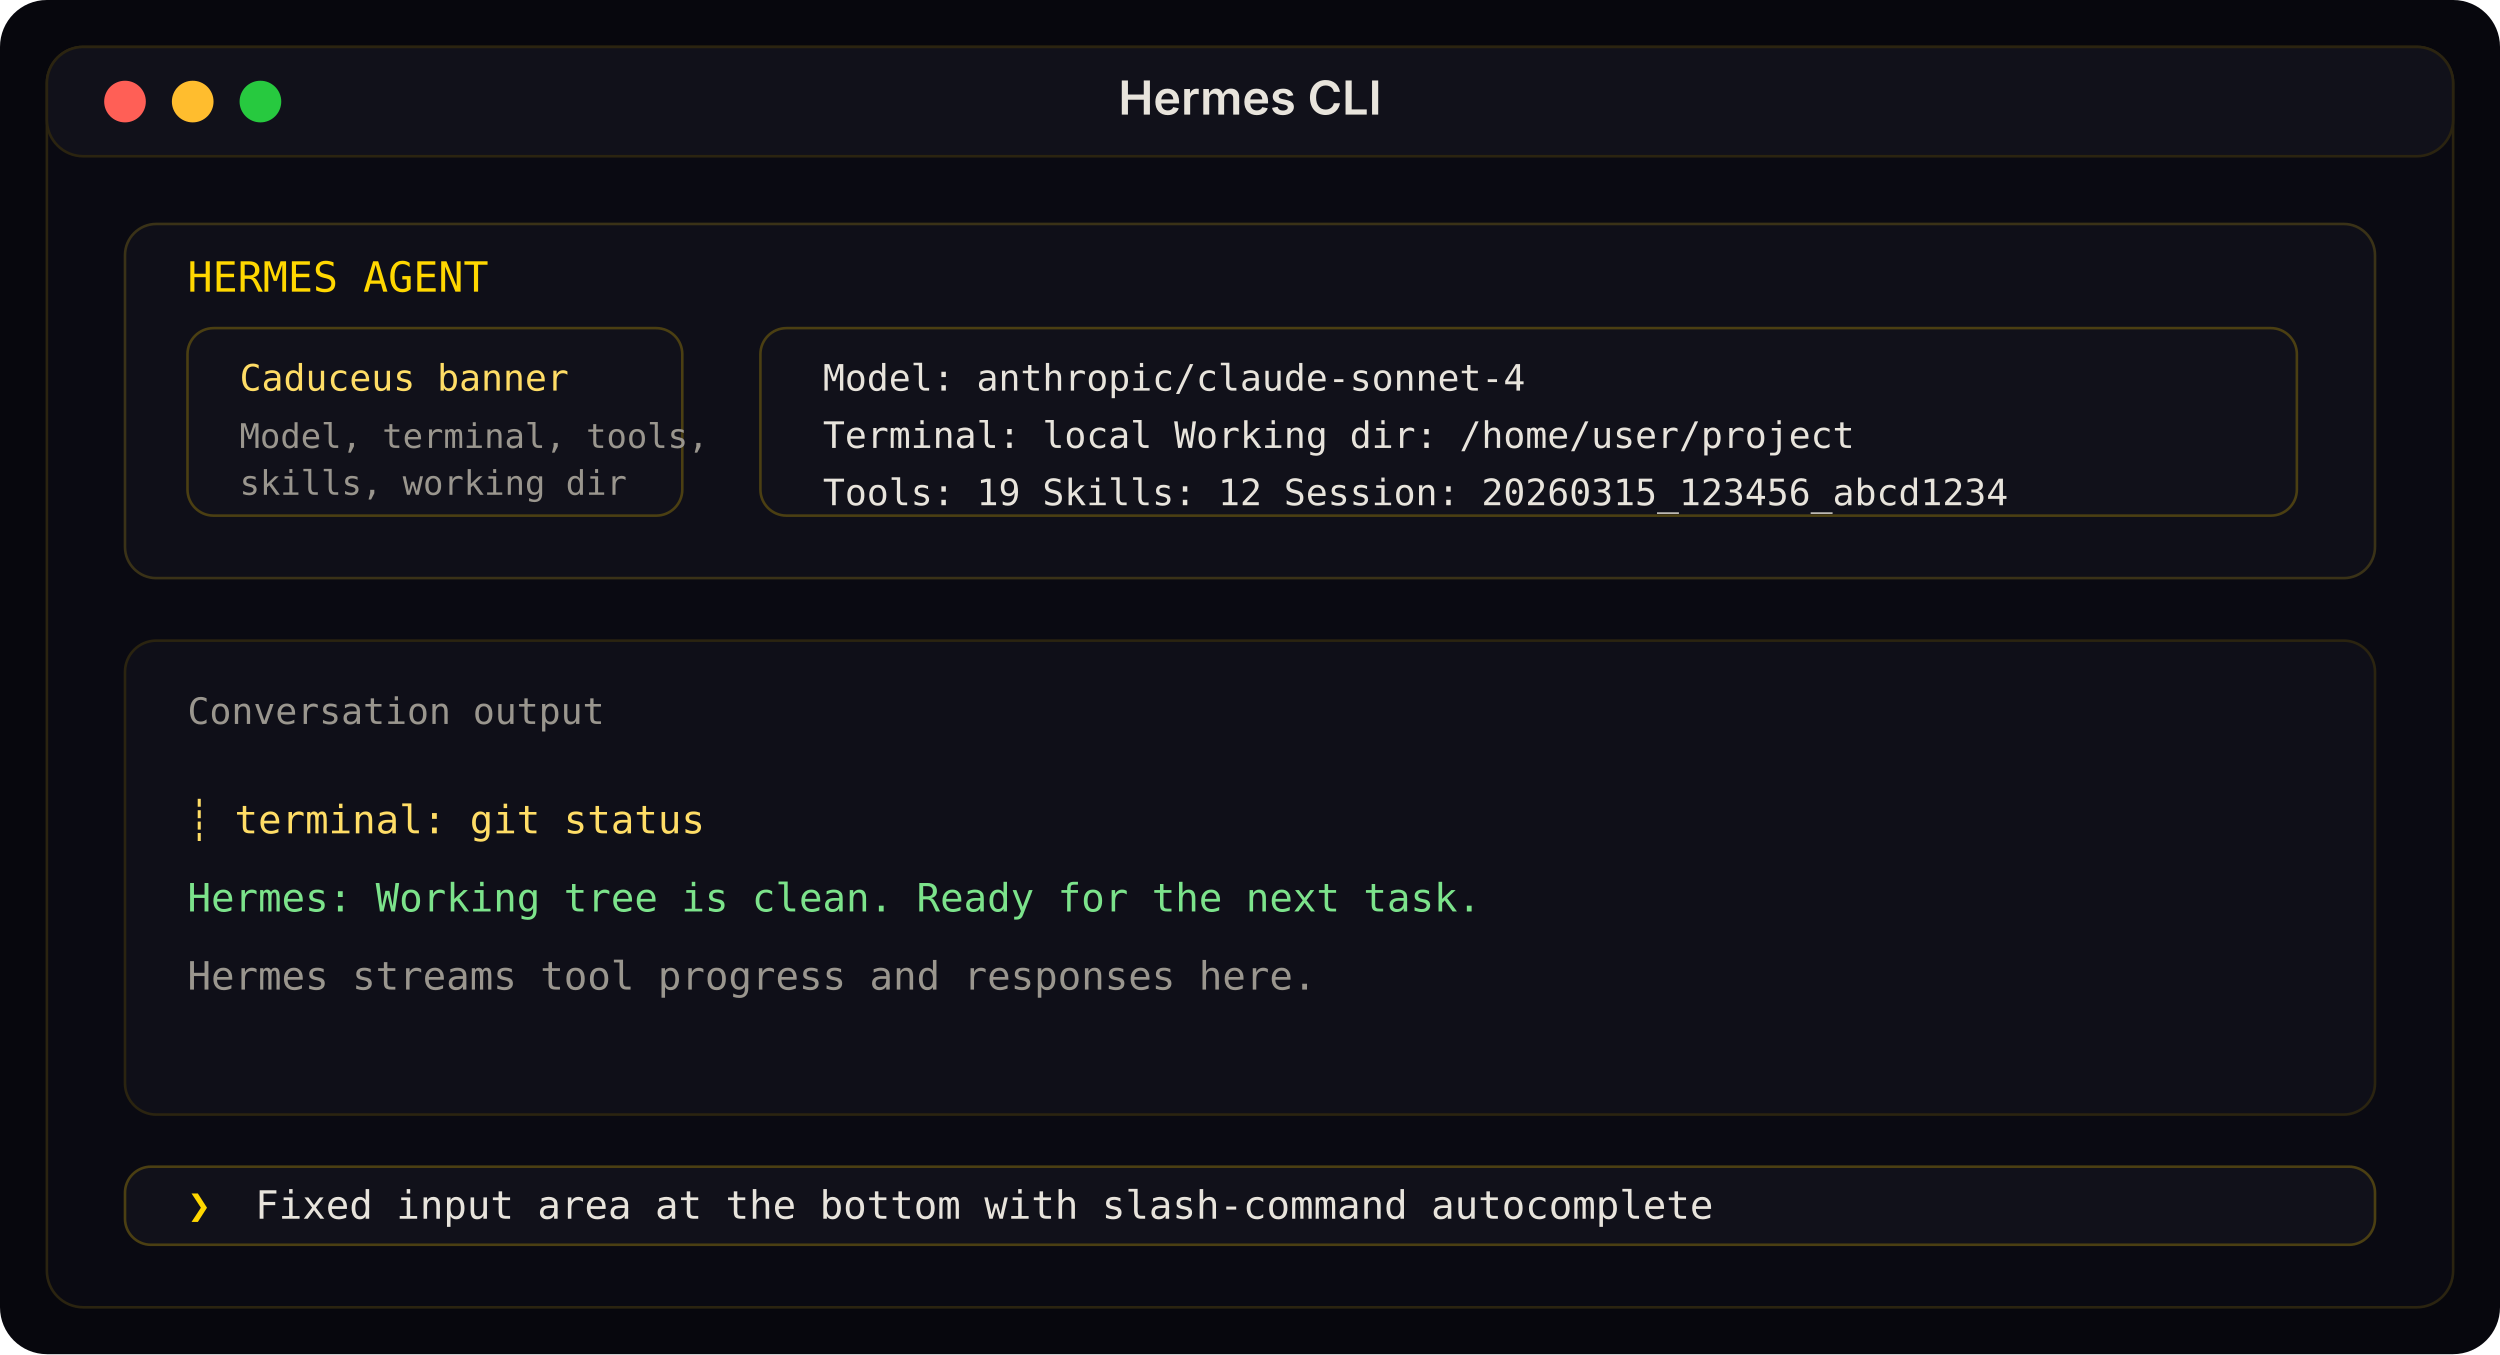
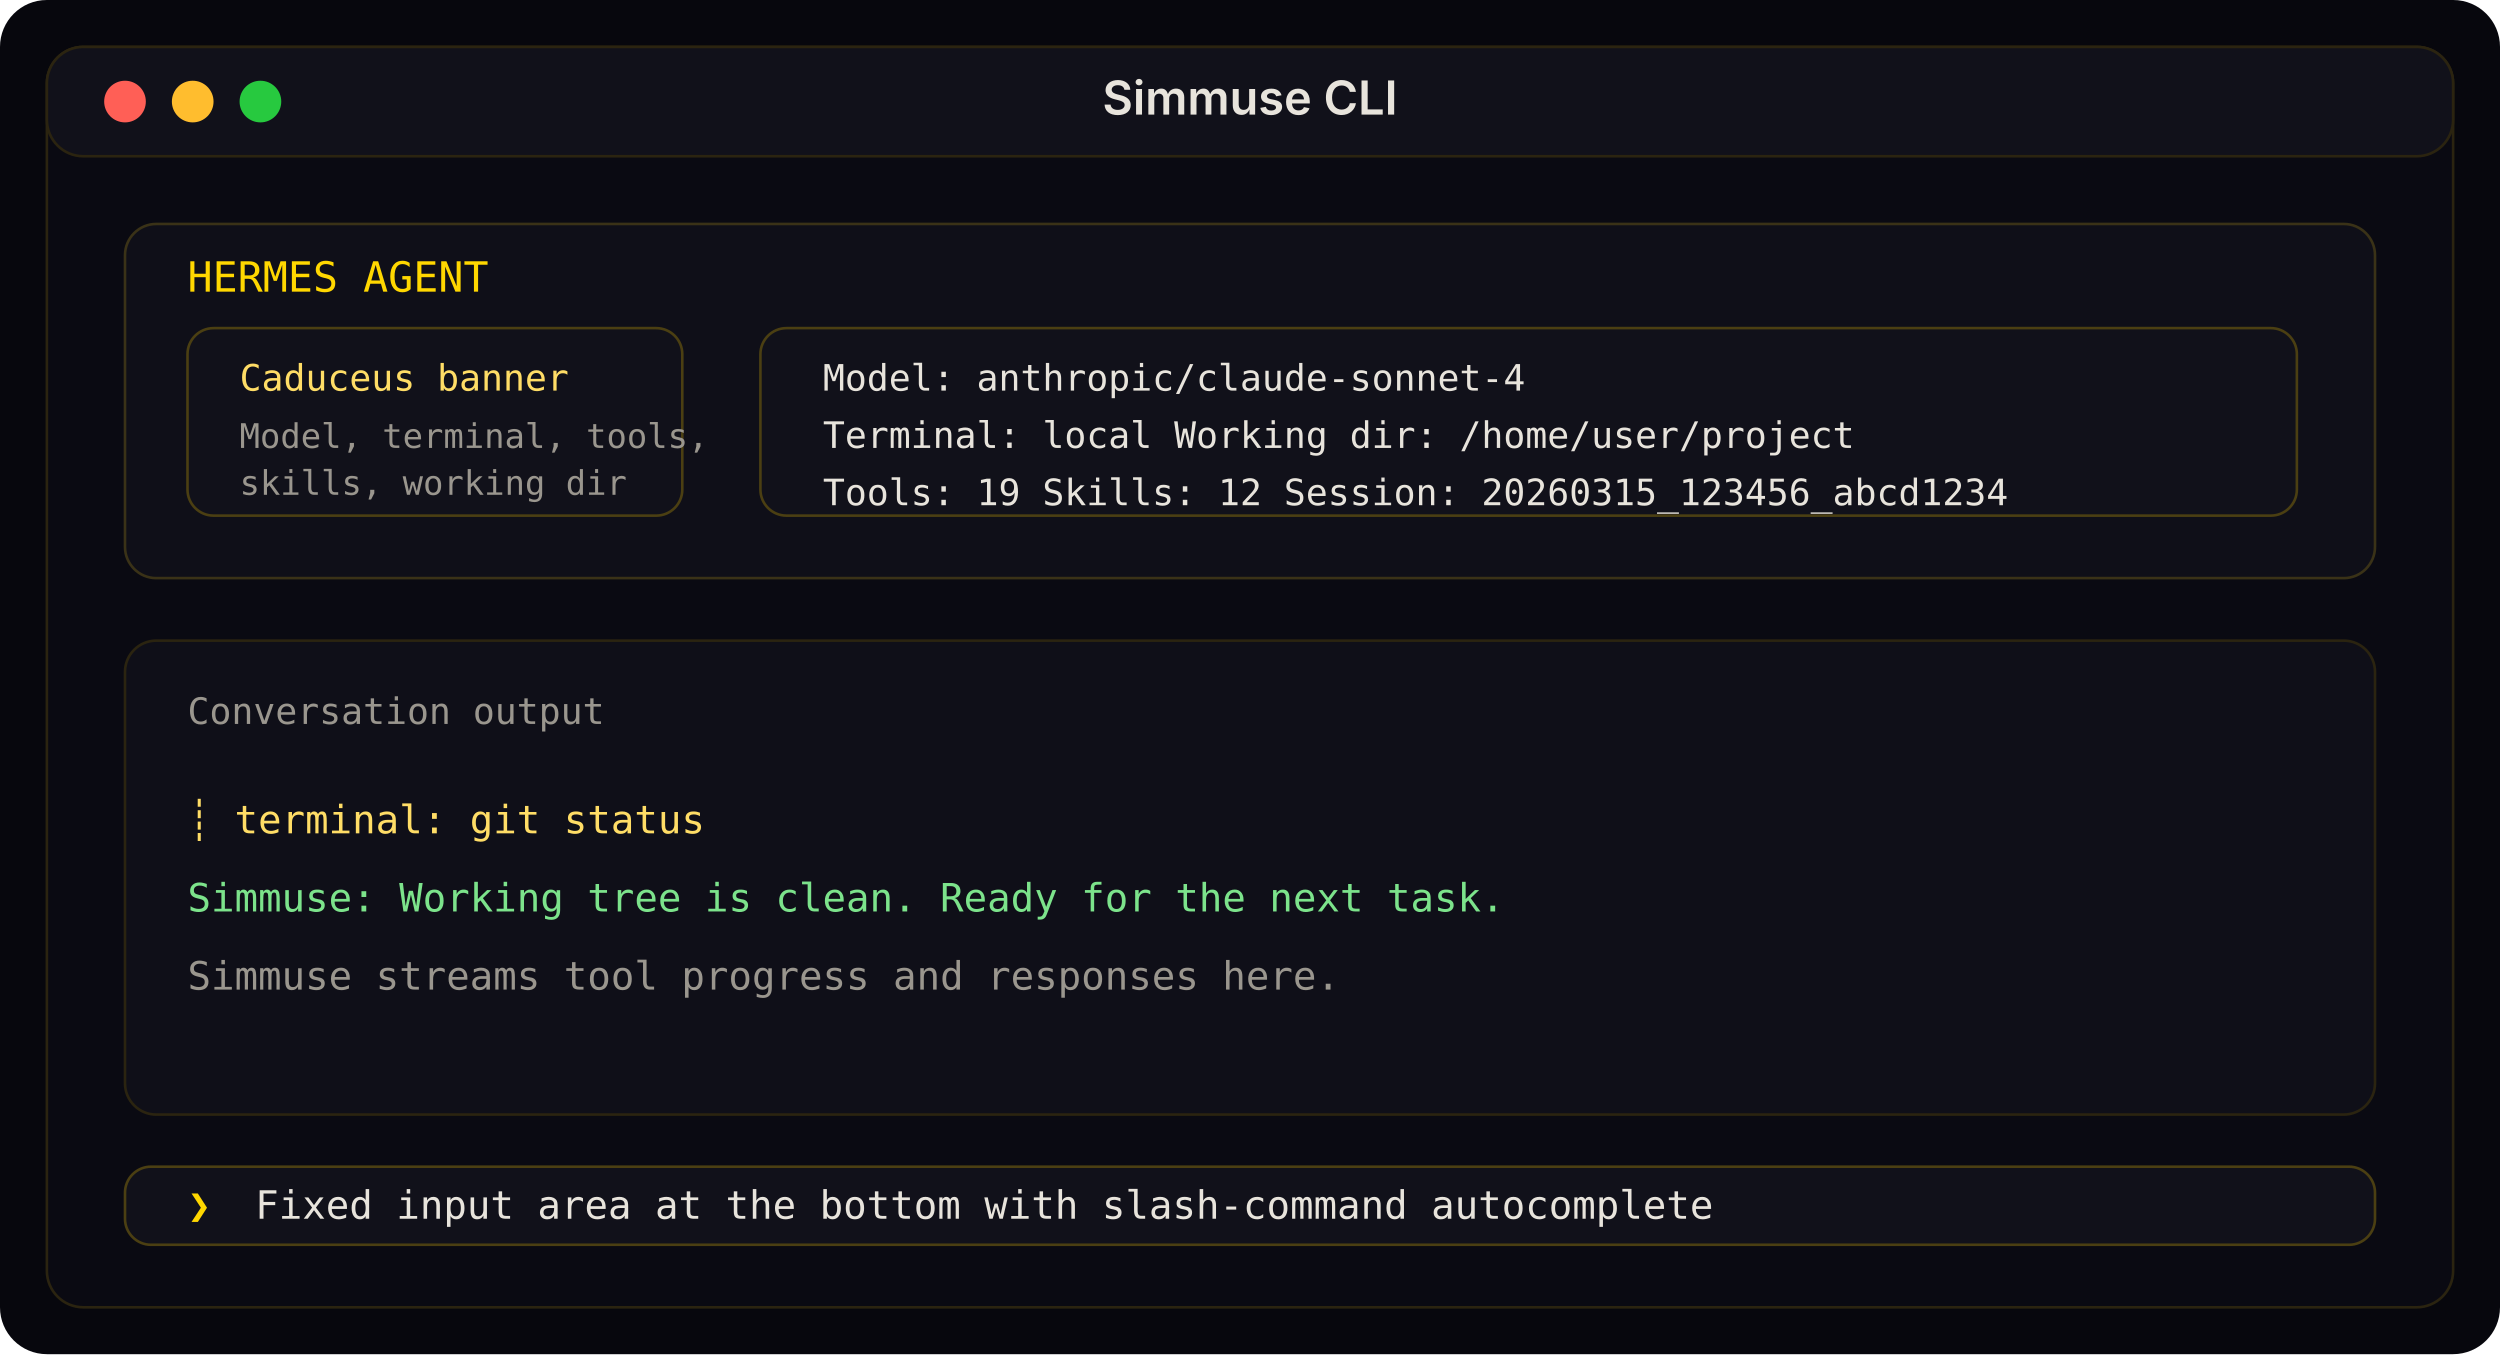
<svg xmlns="http://www.w3.org/2000/svg" width="960" height="520" viewBox="0 0 960 520" role="img" aria-labelledby="title desc">
  <rect width="960" height="520" rx="18" fill="#07070d" />
  <rect x="18" y="18" width="924" height="484" rx="14" fill="#0a0a12" stroke="#2b2410" />
  <rect x="18" y="18" width="924" height="42" rx="14" fill="#11111a" stroke="#2b2410" />
  <circle cx="48" cy="39" r="8" fill="#ff5f56" />
  <circle cx="74" cy="39" r="8" fill="#ffbd2e" />
  <circle cx="100" cy="39" r="8" fill="#27c93f" />
-   <text x="480" y="44" text-anchor="middle" fill="#e8e4dc" font-family="Inter, sans-serif" font-size="18" font-weight="600">Hermes CLI</text>
+   <text x="480" y="44" text-anchor="middle" fill="#e8e4dc" font-family="Inter, sans-serif" font-size="18" font-weight="600">Simmuse CLI</text>
  <rect x="48" y="86" width="864" height="136" rx="12" fill="#0f0f18" stroke="#3a3217" />
  <text x="72" y="112" fill="#ffd700" font-family="JetBrains Mono, monospace" font-size="16">HERMES AGENT</text>
  <rect x="72" y="126" width="190" height="72" rx="10" fill="#11111a" stroke="#4b3f12" />
  <text x="92" y="150" fill="#ffdd66" font-family="JetBrains Mono, monospace" font-size="14">Caduceus banner</text>
  <text x="92" y="172" fill="#9a968e" font-family="JetBrains Mono, monospace" font-size="13">Model, terminal, tools,</text>
  <text x="92" y="190" fill="#9a968e" font-family="JetBrains Mono, monospace" font-size="13">skills, working dir</text>
  <rect x="292" y="126" width="590" height="72" rx="10" fill="#11111a" stroke="#4b3f12" />
  <text x="316" y="150" fill="#e8e4dc" font-family="JetBrains Mono, monospace" font-size="14">Model: anthropic/claude-sonnet-4</text>
  <text x="316" y="172" fill="#e8e4dc" font-family="JetBrains Mono, monospace" font-size="14">Terminal: local   Working dir: /home/user/project</text>
  <text x="316" y="194" fill="#e8e4dc" font-family="JetBrains Mono, monospace" font-size="14">Tools: 19   Skills: 12   Session: 20260315_123456_abcd1234</text>
  <rect x="48" y="246" width="864" height="182" rx="12" fill="#0f0f18" stroke="#2b2410" />
  <text x="72" y="278" fill="#9a968e" font-family="JetBrains Mono, monospace" font-size="14">Conversation output</text>
  <text x="72" y="320" fill="#ffdd66" font-family="JetBrains Mono, monospace" font-size="15">┊ terminal: git status</text>
-   <text x="72" y="350" fill="#7ce38b" font-family="JetBrains Mono, monospace" font-size="15">Hermes: Working tree is clean. Ready for the next task.</text>
-   <text x="72" y="380" fill="#9a968e" font-family="JetBrains Mono, monospace" font-size="15">Hermes streams tool progress and responses here.</text>
+   <text x="72" y="350" fill="#7ce38b" font-family="JetBrains Mono, monospace" font-size="15">Simmuse: Working tree is clean. Ready for the next task.</text>
+   <text x="72" y="380" fill="#9a968e" font-family="JetBrains Mono, monospace" font-size="15">Simmuse streams tool progress and responses here.</text>
  <rect x="48" y="448" width="864" height="30" rx="10" fill="#11111a" stroke="#4b3f12" />
  <text x="72" y="468" fill="#ffd700" font-family="JetBrains Mono, monospace" font-size="15">❯</text>
  <text x="98" y="468" fill="#e8e4dc" font-family="JetBrains Mono, monospace" font-size="15">Fixed input area at the bottom with slash-command autocomplete</text>
</svg>
